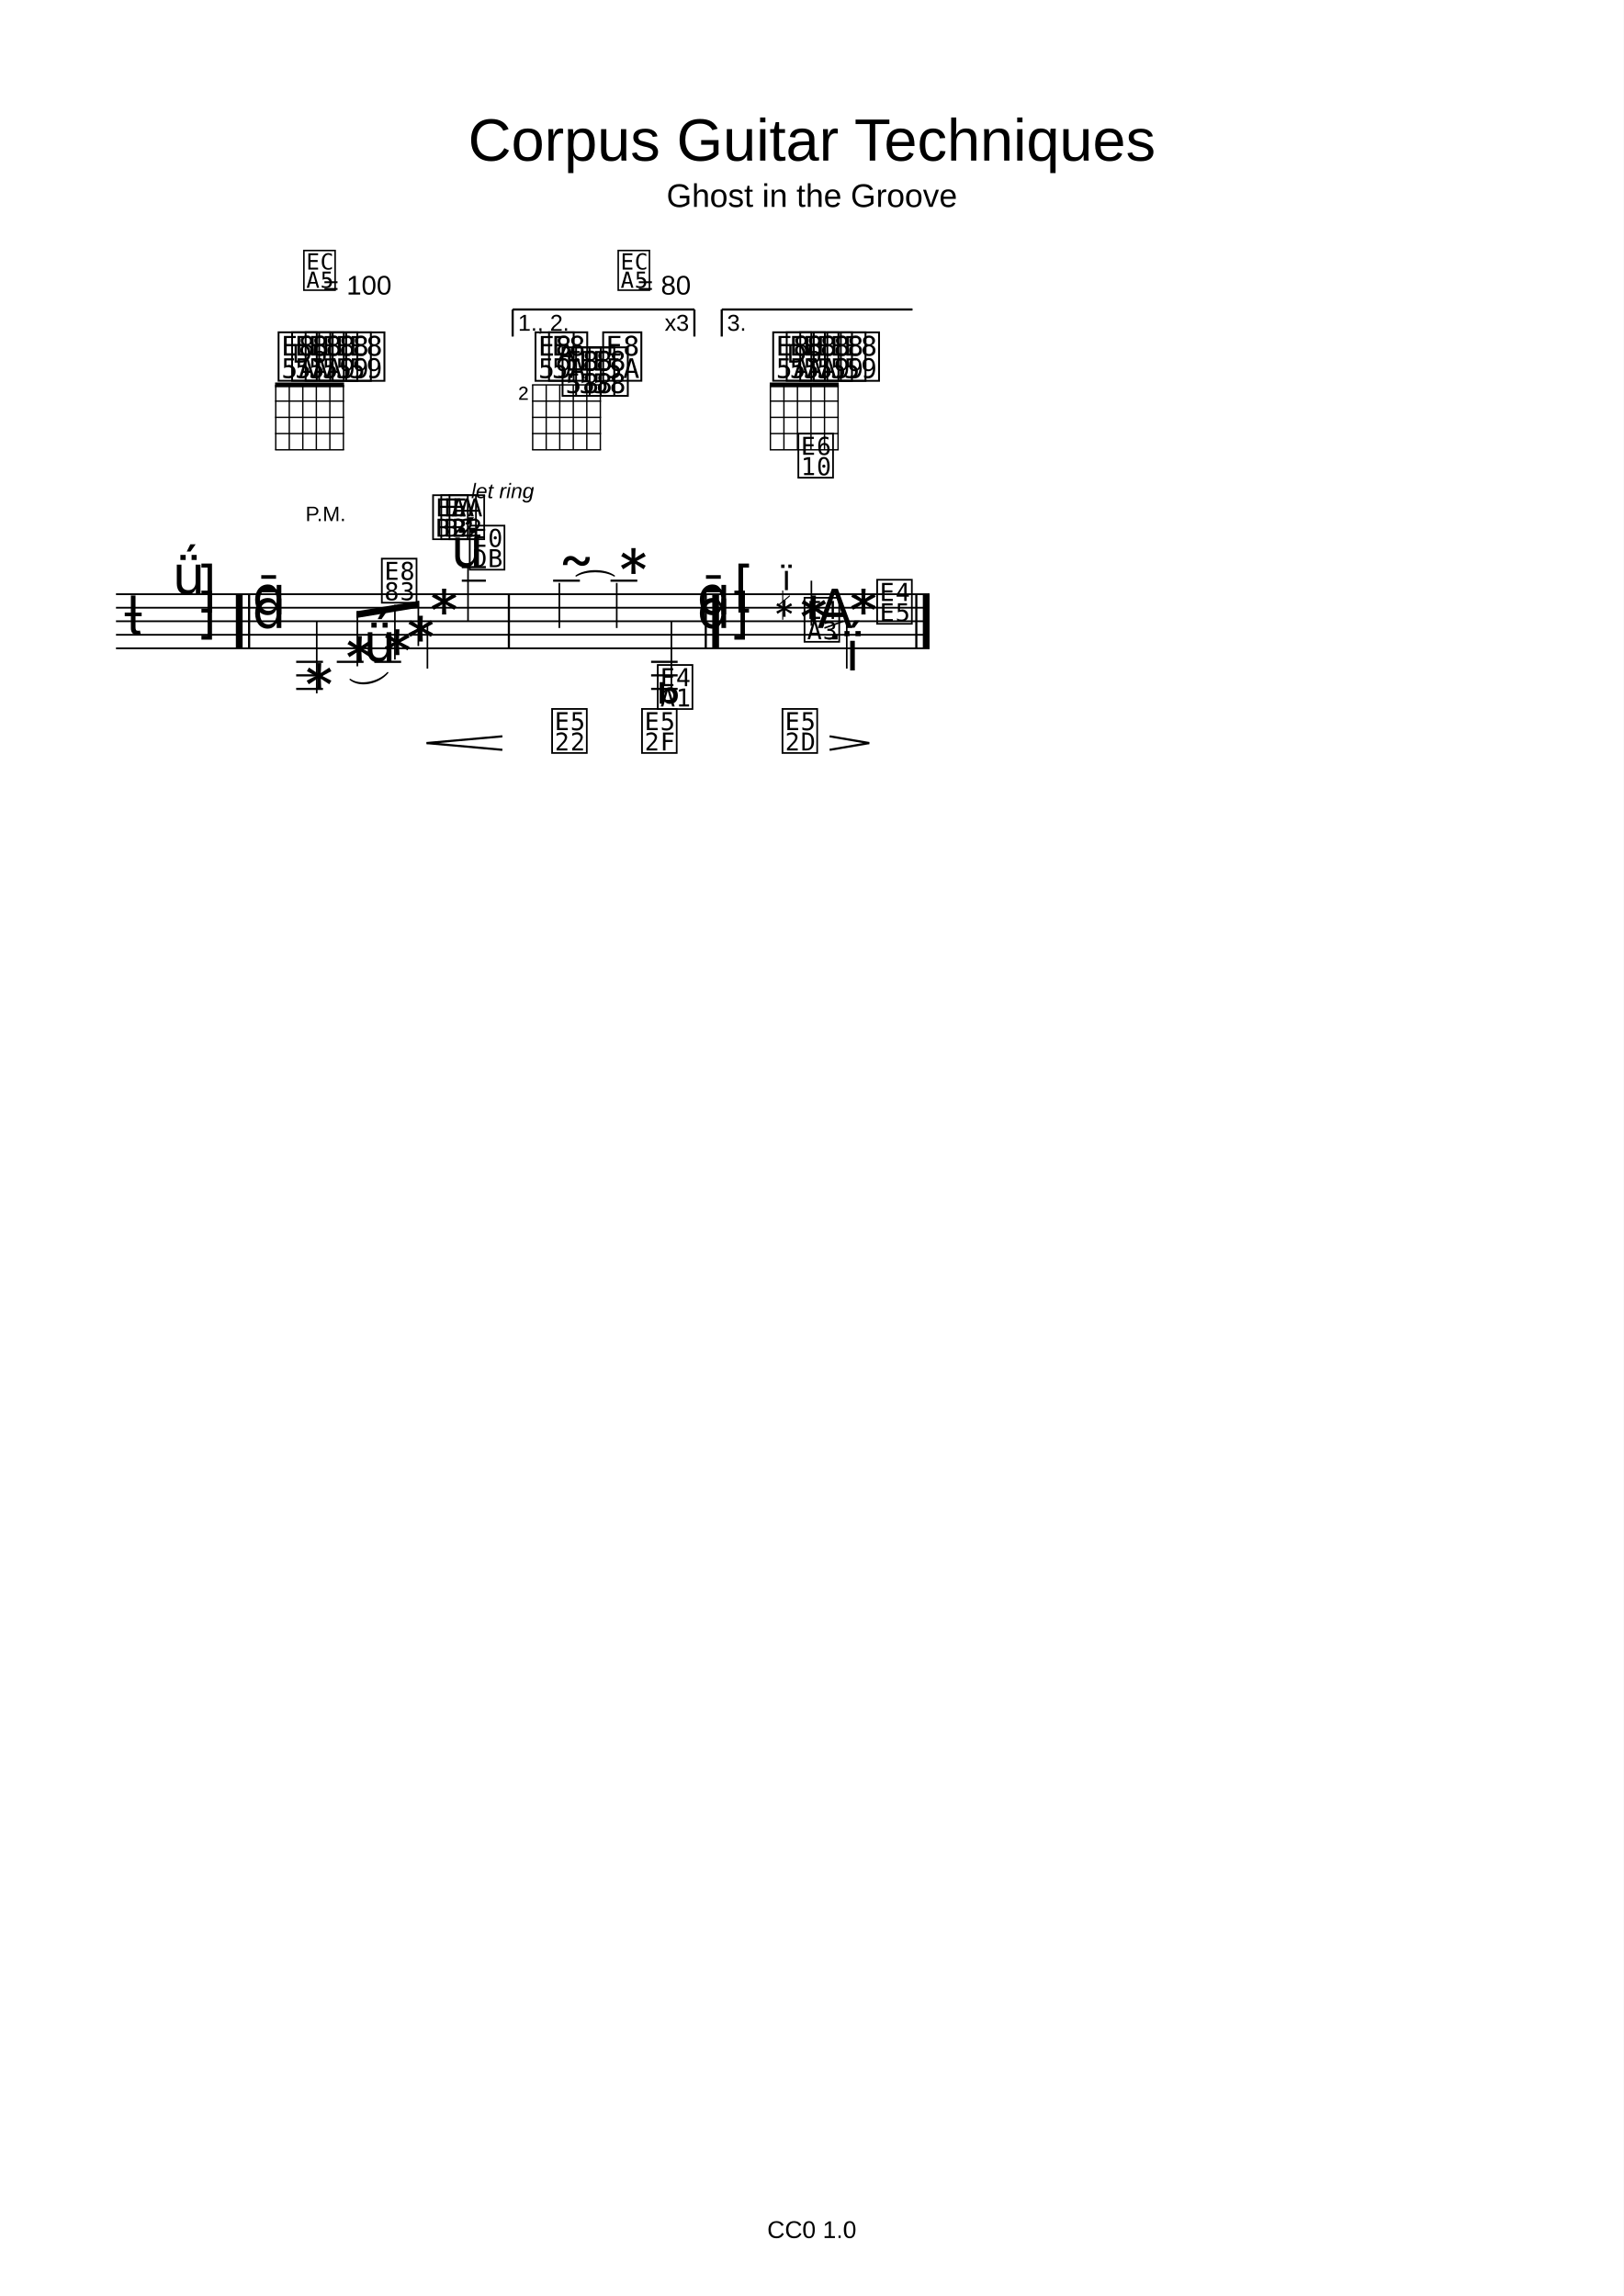
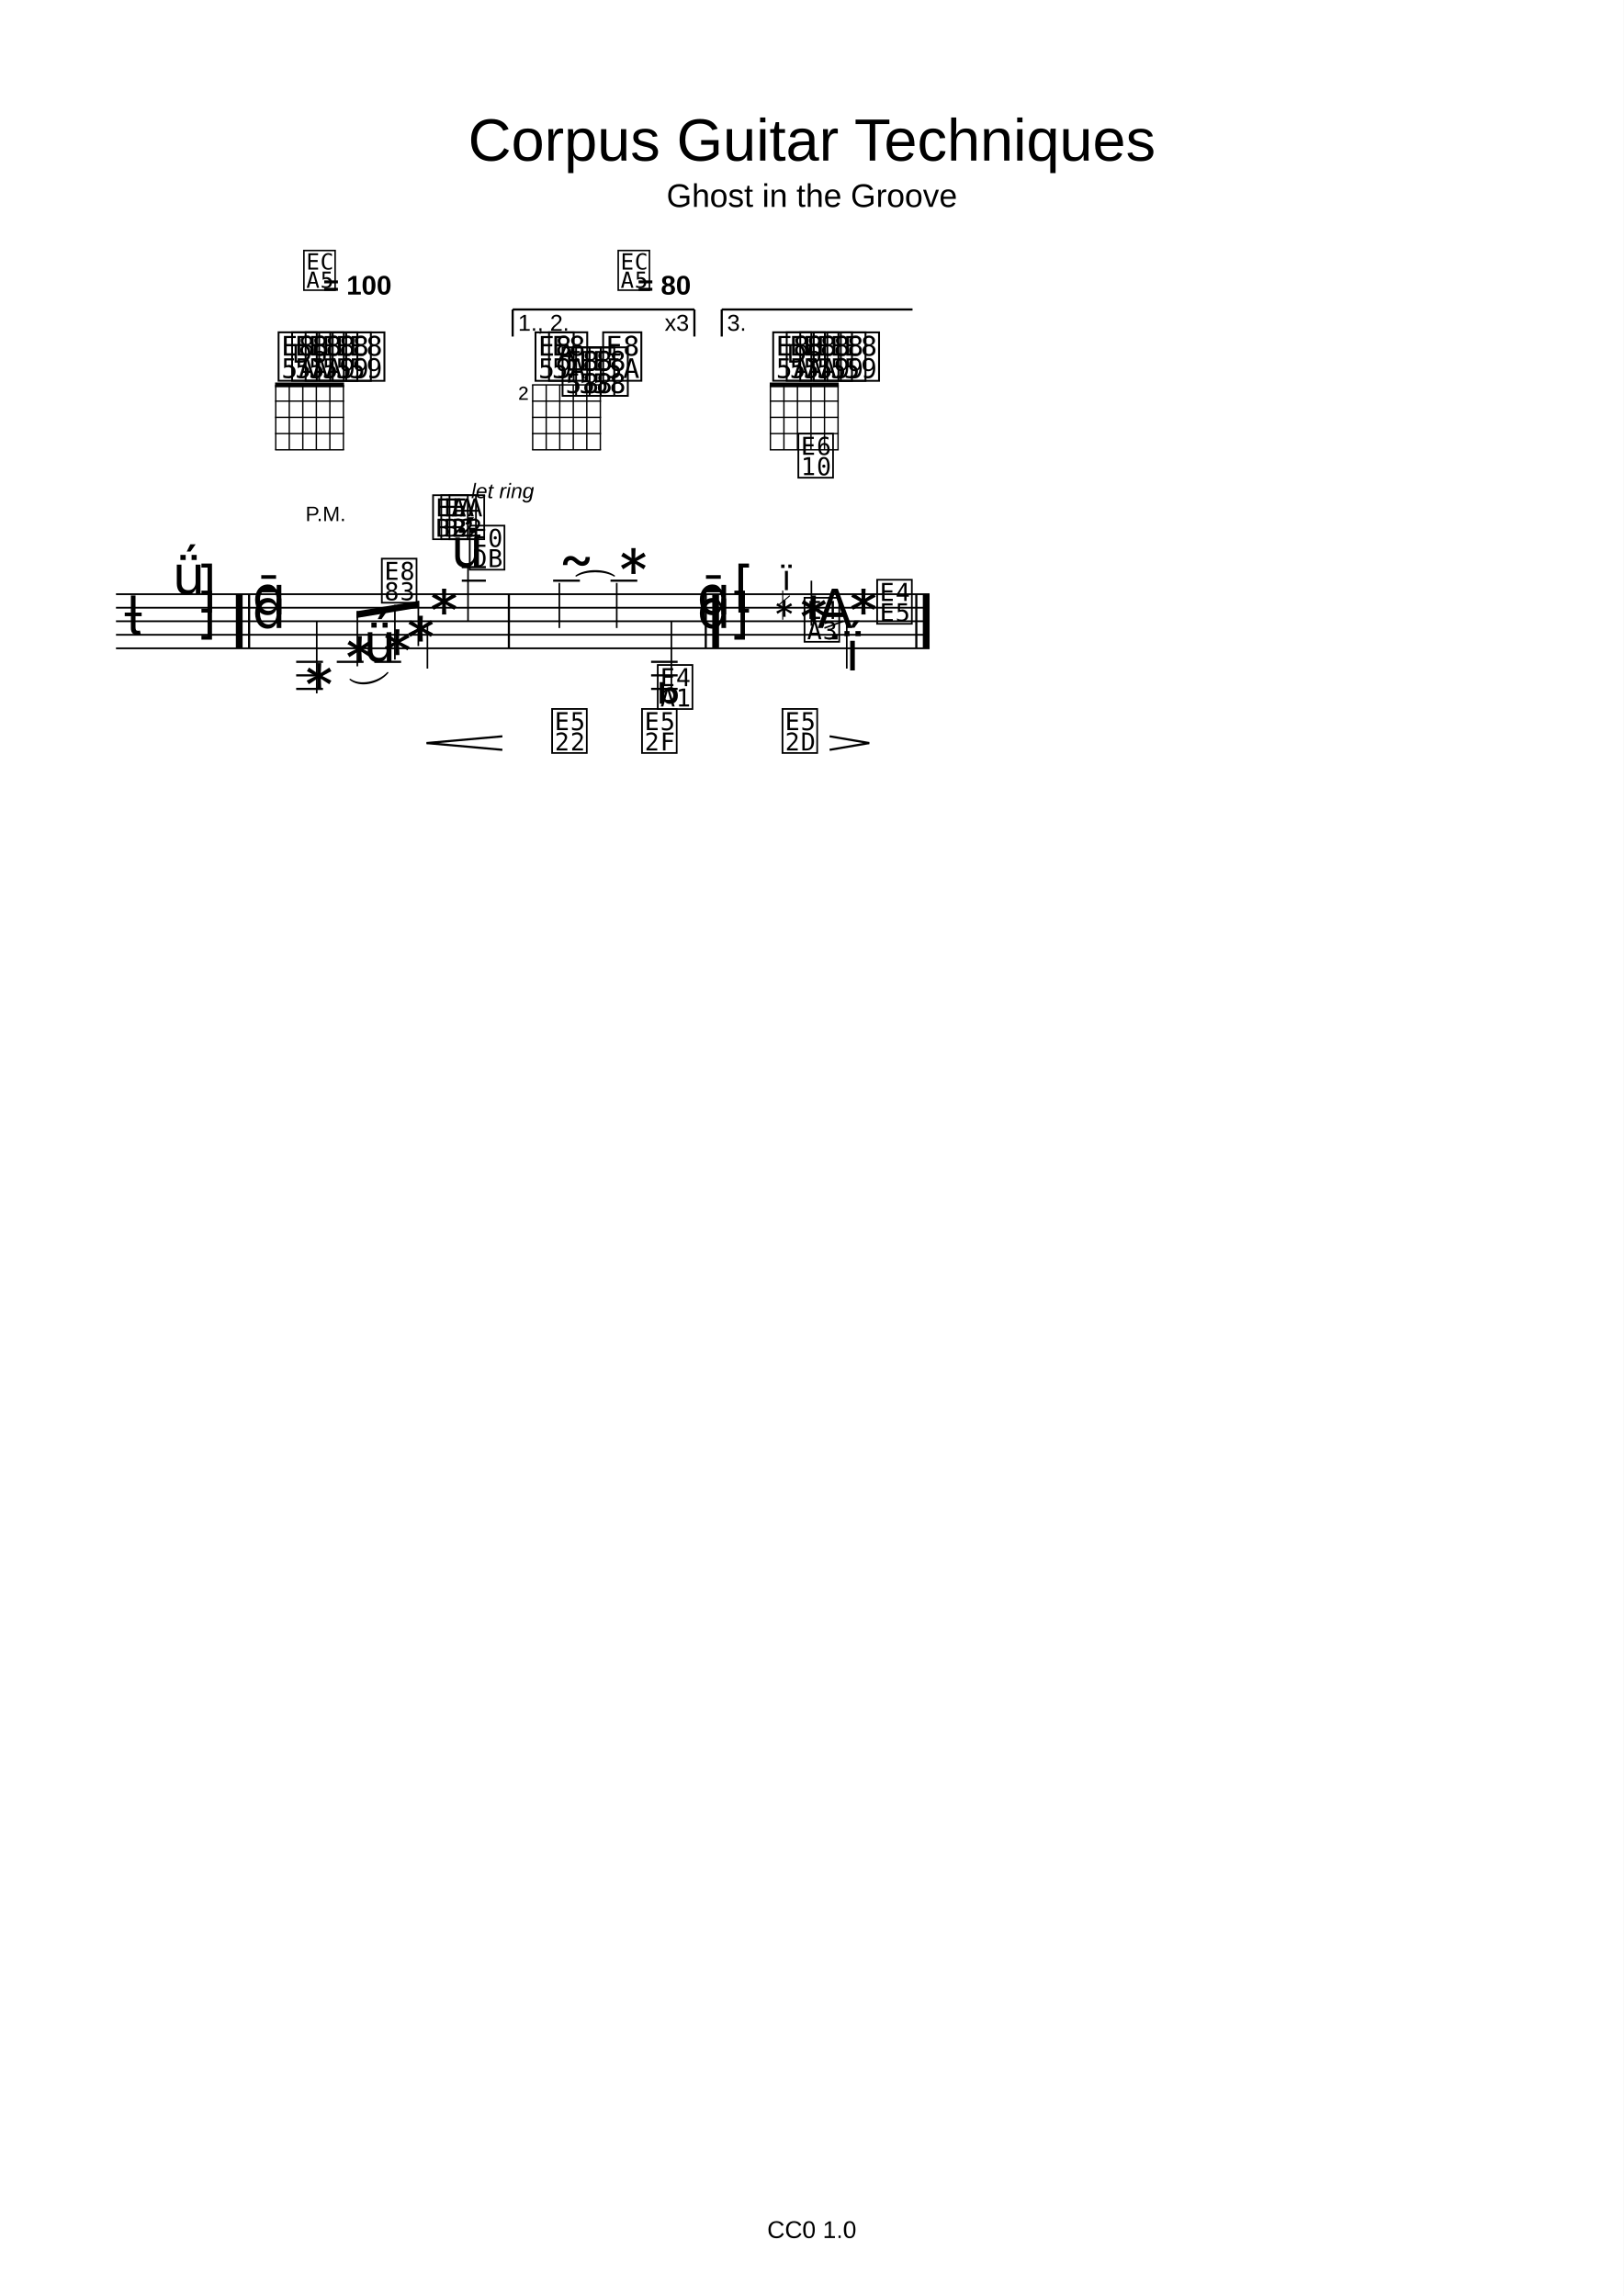
<svg xmlns="http://www.w3.org/2000/svg" width="1200" height="1697.143" viewBox="0 0 120 169.714">
  <style>@font-face{font-family:"Bravura";src:url("Bravura.otf")}text{font-family:"Bravura";font-size:4px}text.t{font-family:Arial,Helvetica,sans-serif}</style>
  <rect x="0" y="0" width="120" height="169.714" fill="white" />
  <g fill="black" stroke="black">
    <line class="staffLine" x1="8.571" y1="43.921" x2="68.701" y2="43.921" stroke-width="0.13" />
    <line class="staffLine" x1="8.571" y1="44.921" x2="68.701" y2="44.921" stroke-width="0.13" />
    <line class="staffLine" x1="8.571" y1="45.921" x2="68.701" y2="45.921" stroke-width="0.13" />
    <line class="staffLine" x1="8.571" y1="46.921" x2="68.701" y2="46.921" stroke-width="0.13" />
    <line class="staffLine" x1="8.571" y1="47.921" x2="68.701" y2="47.921" stroke-width="0.13" />
    <line class="barline" x1="17.681" y1="43.921" x2="17.681" y2="47.921" stroke-width="0.5" />
    <line class="barline" x1="18.411" y1="43.921" x2="18.411" y2="47.921" stroke-width="0.16" />
    <line class="ledgerLine" x1="21.889" y1="48.921" x2="23.869" y2="48.921" stroke-width="0.16" />
    <line class="ledgerLine" x1="21.889" y1="49.921" x2="23.869" y2="49.921" stroke-width="0.16" />
    <line class="ledgerLine" x1="21.889" y1="50.921" x2="23.869" y2="50.921" stroke-width="0.16" />
    <line class="stem" x1="23.409" y1="51.253" x2="23.409" y2="45.921" stroke-width="0.12" />
    <line class="ledgerLine" x1="24.889" y1="48.921" x2="26.869" y2="48.921" stroke-width="0.16" />
    <line class="ledgerLine" x1="27.665" y1="48.921" x2="29.645" y2="48.921" stroke-width="0.16" />
    <line class="stem" x1="31.589" y1="46.089" x2="31.589" y2="49.421" stroke-width="0.12" />
    <line class="ledgerLine" x1="34.129" y1="42.921" x2="35.909" y2="42.921" stroke-width="0.16" />
    <line class="ledgerLine" x1="34.129" y1="41.921" x2="35.909" y2="41.921" stroke-width="0.16" />
    <line class="stem" x1="34.589" y1="41.921" x2="34.589" y2="45.921" stroke-width="0.12" />
    <line class="stem" x1="26.409" y1="49.253" x2="26.409" y2="45.171" stroke-width="0.12" />
    <line class="stem" x1="29.185" y1="48.753" x2="29.185" y2="44.709" stroke-width="0.12" />
    <line class="stem" x1="30.917" y1="47.753" x2="30.917" y2="44.421" stroke-width="0.12" />
    <line class="barline" x1="37.609" y1="43.921" x2="37.609" y2="47.921" stroke-width="0.16" />
    <line class="ledgerLine" x1="40.878" y1="42.921" x2="42.858" y2="42.921" stroke-width="0.16" />
    <line class="stem" x1="41.338" y1="43.089" x2="41.338" y2="46.421" stroke-width="0.12" />
    <line class="ledgerLine" x1="45.12" y1="42.921" x2="47.1" y2="42.921" stroke-width="0.16" />
    <line class="stem" x1="45.58" y1="43.089" x2="45.58" y2="46.421" stroke-width="0.12" />
    <line class="ledgerLine" x1="48.12" y1="48.921" x2="50.08" y2="48.921" stroke-width="0.16" />
    <line class="ledgerLine" x1="48.12" y1="49.921" x2="50.08" y2="49.921" stroke-width="0.16" />
    <line class="ledgerLine" x1="48.12" y1="50.921" x2="50.08" y2="50.921" stroke-width="0.16" />
    <line class="stem" x1="49.62" y1="50.977" x2="49.62" y2="45.921" stroke-width="0.12" />
    <line class="barline" x1="52.16" y1="43.921" x2="52.16" y2="47.921" stroke-width="0.16" />
    <line class="barline" x1="52.89" y1="43.921" x2="52.89" y2="47.921" stroke-width="0.5" />
    <line class="stem" x1="59.966" y1="46.253" x2="59.966" y2="42.921" stroke-width="0.12" />
    <line class="stem" x1="57.848" y1="45.811" x2="57.848" y2="43.646" stroke-width="0.078" />
    <line class="flag" x1="57.588" y1="44.686" x2="58.368" y2="44.036" stroke-width="0.078" />
    <line class="stem" x1="62.58" y1="46.089" x2="62.58" y2="49.421" stroke-width="0.12" />
    <line class="slide" x1="60.926" y1="46.421" x2="62.32" y2="45.921" stroke-width="0.12" />
    <line class="barline" x1="67.721" y1="43.921" x2="67.721" y2="47.921" stroke-width="0.16" />
    <line class="barline" x1="68.451" y1="43.921" x2="68.451" y2="47.921" stroke-width="0.5" />
    <line class="chord" x1="25.379" y1="28.449" x2="25.379" y2="33.249" stroke-width="0.1" />
    <line class="chord" x1="24.379" y1="28.449" x2="24.379" y2="33.249" stroke-width="0.1" />
    <line class="chord" x1="23.379" y1="28.449" x2="23.379" y2="33.249" stroke-width="0.1" />
    <line class="chord" x1="22.379" y1="28.449" x2="22.379" y2="33.249" stroke-width="0.1" />
    <line class="chord" x1="21.379" y1="28.449" x2="21.379" y2="33.249" stroke-width="0.1" />
    <line class="chord" x1="20.379" y1="28.449" x2="20.379" y2="33.249" stroke-width="0.1" />
    <line class="chord" x1="20.329" y1="28.449" x2="25.429" y2="28.449" stroke-width="0.35" />
    <line class="chord" x1="20.329" y1="29.649" x2="25.429" y2="29.649" stroke-width="0.1" />
    <line class="chord" x1="20.329" y1="30.849" x2="25.429" y2="30.849" stroke-width="0.1" />
    <line class="chord" x1="20.329" y1="32.049" x2="25.429" y2="32.049" stroke-width="0.1" />
    <line class="chord" x1="20.329" y1="33.249" x2="25.429" y2="33.249" stroke-width="0.1" />
    <line class="chord" x1="44.368" y1="28.449" x2="44.368" y2="33.249" stroke-width="0.1" />
    <line class="chord" x1="43.368" y1="28.449" x2="43.368" y2="33.249" stroke-width="0.1" />
    <line class="chord" x1="42.368" y1="28.449" x2="42.368" y2="33.249" stroke-width="0.1" />
    <line class="chord" x1="41.368" y1="28.449" x2="41.368" y2="33.249" stroke-width="0.1" />
    <line class="chord" x1="40.368" y1="28.449" x2="40.368" y2="33.249" stroke-width="0.1" />
    <line class="chord" x1="39.368" y1="28.449" x2="39.368" y2="33.249" stroke-width="0.1" />
    <line class="chord" x1="39.318" y1="28.449" x2="44.418" y2="28.449" stroke-width="0.1" />
    <line class="chord" x1="39.318" y1="29.649" x2="44.418" y2="29.649" stroke-width="0.1" />
    <line class="chord" x1="39.318" y1="30.849" x2="44.418" y2="30.849" stroke-width="0.1" />
    <line class="chord" x1="39.318" y1="32.049" x2="44.418" y2="32.049" stroke-width="0.1" />
    <line class="chord" x1="39.318" y1="33.249" x2="44.418" y2="33.249" stroke-width="0.1" />
    <line class="chord" x1="61.936" y1="28.449" x2="61.936" y2="33.249" stroke-width="0.1" />
    <line class="chord" x1="60.936" y1="28.449" x2="60.936" y2="33.249" stroke-width="0.1" />
    <line class="chord" x1="59.936" y1="28.449" x2="59.936" y2="33.249" stroke-width="0.1" />
    <line class="chord" x1="58.936" y1="28.449" x2="58.936" y2="33.249" stroke-width="0.1" />
    <line class="chord" x1="57.936" y1="28.449" x2="57.936" y2="33.249" stroke-width="0.1" />
    <line class="chord" x1="56.936" y1="28.449" x2="56.936" y2="33.249" stroke-width="0.1" />
    <line class="chord" x1="56.886" y1="28.449" x2="61.986" y2="28.449" stroke-width="0.35" />
    <line class="chord" x1="56.886" y1="29.649" x2="61.986" y2="29.649" stroke-width="0.1" />
    <line class="chord" x1="56.886" y1="30.849" x2="61.986" y2="30.849" stroke-width="0.1" />
    <line class="chord" x1="56.886" y1="32.049" x2="61.986" y2="32.049" stroke-width="0.1" />
    <line class="chord" x1="56.886" y1="33.249" x2="61.986" y2="33.249" stroke-width="0.1" />
    <line class="hairpin" x1="31.529" y1="54.925" x2="37.129" y2="54.425" stroke-width="0.16" />
    <line class="hairpin" x1="31.529" y1="54.925" x2="37.129" y2="55.425" stroke-width="0.16" />
    <line class="hairpin" x1="61.312" y1="54.425" x2="64.241" y2="54.925" stroke-width="0.16" />
    <line class="hairpin" x1="61.312" y1="55.425" x2="64.241" y2="54.925" stroke-width="0.16" />
    <line class="volta" x1="37.889" y1="22.876" x2="51.32" y2="22.876" stroke-width="0.16" />
    <line class="volta" x1="37.889" y1="22.876" x2="37.889" y2="24.876" stroke-width="0.16" />
    <line class="volta" x1="51.32" y1="22.876" x2="51.32" y2="24.876" stroke-width="0.16" />
    <line class="volta" x1="53.34" y1="22.876" x2="67.441" y2="22.876" stroke-width="0.16" />
    <line class="volta" x1="53.34" y1="22.876" x2="53.34" y2="24.876" stroke-width="0.16" />
    <polygon class="beam" stroke="none" points="26.349,45.181 30.977,44.411 30.977,44.911 26.349,45.681" />
    <text class="clef" x="9.171" y="46.921" stroke="none"></text>
    <text class="keySignature" x="12.755" y="43.921" stroke="none"></text>
    <text class="timeSignature" x="14.651" y="44.921" stroke="none"></text>
    <text class="timeSignature" x="14.651" y="46.921" stroke="none"></text>
    <text class="repeat" x="18.651" y="45.421" stroke="none"></text>
    <text class="repeat" x="18.651" y="46.421" stroke="none"></text>
    <text class="notehead" x="22.289" y="51.421" stroke="none"></text>
    <text class="notehead" x="25.289" y="49.421" stroke="none"></text>
    <text class="notehead" x="28.065" y="48.921" stroke="none"></text>
    <text class="accidental" x="26.869" y="48.921" stroke="none"></text>
    <text class="notehead" x="29.797" y="47.921" stroke="none"></text>
    <text class="notehead" x="31.529" y="45.921" stroke="none"></text>
    <text class="notehead" x="34.529" y="41.921" stroke="none"></text>
    <text class="accidental" x="33.333" y="41.921" stroke="none"></text>
    <text class="tuplet" x="28.031" y="44.364" stroke="none"></text>
    <text class="notehead" x="41.278" y="42.921" stroke="none"></text>
    <text class="notehead" x="45.52" y="42.921" stroke="none"></text>
    <text class="notehead" x="48.52" y="51.421" stroke="none"></text>
    <text class="articulation" x="48.422" y="52.221" stroke="none"></text>
    <text class="repeat" x="51.52" y="45.421" stroke="none"></text>
    <text class="repeat" x="51.52" y="46.421" stroke="none"></text>
    <text class="timeSignature" x="54.138" y="44.921" stroke="none"></text>
    <text class="timeSignature" x="54.04" y="46.921" stroke="none"></text>
    <text class="notehead" x="58.846" y="46.421" stroke="none"></text>
    <text class="dot" x="60.326" y="46.421" stroke="none"></text>
    <text class="notehead" x="57.12" y="45.921" style="font-size:2.6px" stroke="none"></text>
    <text class="flag" x="57.809" y="43.62" style="font-size:2.6px" stroke="none"></text>
    <text class="articulation" x="59.268" y="47.253" stroke="none"></text>
    <text class="notehead" x="62.52" y="45.921" stroke="none"></text>
    <text class="flag" x="62.52" y="49.553" stroke="none"></text>
    <text class="rest" x="64.637" y="45.921" stroke="none"></text>
    <text class="vibrato" x="31.815" y="39.671" stroke="none"></text>
    <text class="vibrato" x="32.423" y="39.671" stroke="none"></text>
    <text class="vibrato" x="33.031" y="39.671" stroke="none"></text>
    <text class="technique" x="58.812" y="35.121" stroke="none"></text>
    <text class="chord" x="25.377" y="27.941" style="font-size:4.4px" stroke="none"></text>
    <text class="chord" x="24.377" y="27.941" style="font-size:4.4px" stroke="none"></text>
    <text class="chord" x="23.377" y="27.941" style="font-size:4.4px" stroke="none"></text>
    <text class="chord" x="22.377" y="27.936" style="font-size:4.4px" stroke="none"></text>
    <text class="chord" x="21.377" y="27.936" style="font-size:4.4px" stroke="none"></text>
    <text class="chord" x="20.377" y="27.936" style="font-size:4.4px" stroke="none"></text>
    <text class="chord" x="44.366" y="27.936" style="font-size:4.4px" stroke="none"></text>
    <text class="chord" x="43.366" y="29.051" style="font-size:4.4px" stroke="none"></text>
    <text class="chord" x="42.366" y="29.051" style="font-size:4.4px" stroke="none"></text>
    <text class="chord" x="41.366" y="29.051" style="font-size:4.4px" stroke="none"></text>
    <text class="chord" x="40.366" y="27.936" style="font-size:4.4px" stroke="none"></text>
    <text class="chord" x="39.366" y="27.941" style="font-size:4.4px" stroke="none"></text>
    <text class="chord" x="61.934" y="27.941" style="font-size:4.4px" stroke="none"></text>
    <text class="chord" x="60.934" y="27.941" style="font-size:4.4px" stroke="none"></text>
    <text class="chord" x="59.934" y="27.941" style="font-size:4.4px" stroke="none"></text>
    <text class="chord" x="58.934" y="27.936" style="font-size:4.4px" stroke="none"></text>
    <text class="chord" x="57.934" y="27.936" style="font-size:4.4px" stroke="none"></text>
    <text class="chord" x="56.934" y="27.936" style="font-size:4.4px" stroke="none"></text>
    <text class="dynamic" x="40.612" y="55.473" stroke="none"></text>
    <text class="dynamic" x="47.258" y="55.473" stroke="none"></text>
    <text class="dynamic" x="57.64" y="55.473" stroke="none"></text>
    <text class="tempo" x="22.289" y="21.276" style="font-size:3.6px" stroke="none"></text>
    <text class="tempo" x="45.52" y="21.276" style="font-size:3.6px" stroke="none"></text>
    <text class="t credit" x="60" y="11.871" style="font-size:4.4px" text-anchor="middle" stroke="none">Corpus Guitar Techniques</text>
    <text class="t credit" x="60" y="15.295" style="font-size:2.4px" text-anchor="middle" stroke="none">Ghost in the Groove</text>
    <text class="t technique" x="22.579" y="38.521" style="font-size:1.55px" text-anchor="start" stroke="none">P.M.</text>
    <text class="t technique" x="34.819" y="36.821" style="font-size:1.55px;font-style:italic" text-anchor="start" stroke="none">let ring</text>
    <text class="t chord" x="22.879" y="26.808" style="font-size:2px" text-anchor="middle" stroke="none">D5</text>
    <text class="t chord" x="41.868" y="26.808" style="font-size:2px" text-anchor="middle" stroke="none">A</text>
    <text class="t chord" x="39.068" y="29.553" style="font-size:1.4px" text-anchor="end" stroke="none">2</text>
    <text class="t chord" x="59.436" y="26.808" style="font-size:2px" text-anchor="middle" stroke="none">D5</text>
    <text class="t volta" x="38.289" y="24.451" style="font-size:1.7px" text-anchor="start" stroke="none">1., 2.</text>
    <text class="t volta" x="53.74" y="24.451" style="font-size:1.7px" text-anchor="start" stroke="none">3.</text>
    <text class="t repeat" x="50.92" y="24.451" style="font-size:1.7px" text-anchor="end" stroke="none">x3</text>
-     <text class="t tempo" x="23.884" y="21.776" style="font-size:2px" text-anchor="start" stroke="none">= 100</text>
-     <text class="t tempo" x="47.116" y="21.776" style="font-size:2px" text-anchor="start" stroke="none">= 80</text>
+     <text class="t tempo" x="23.884" y="21.776" style="font-size:2px;font-weight:bold" text-anchor="start" stroke="none">= 100</text>
+     <text class="t tempo" x="47.116" y="21.776" style="font-size:2px;font-weight:bold" text-anchor="start" stroke="none">= 80</text>
    <text class="t credit" x="60" y="165.429" style="font-size:1.8px" text-anchor="middle" stroke="none">CC0 1.0</text>
    <path class="slur" stroke-width="0.1" stroke-linejoin="round" d="M25.879,50.221 C26.573,50.722 27.961,50.472 28.655,49.721 C27.961,50.552 26.573,50.802 25.879,50.221Z" />
    <path class="tie" stroke-width="0.1" stroke-linejoin="round" d="M42.578,42.571 C43.283,42.064 44.695,42.064 45.4,42.571 C44.695,42.144 43.283,42.144 42.578,42.571Z" />
  </g>
</svg>
